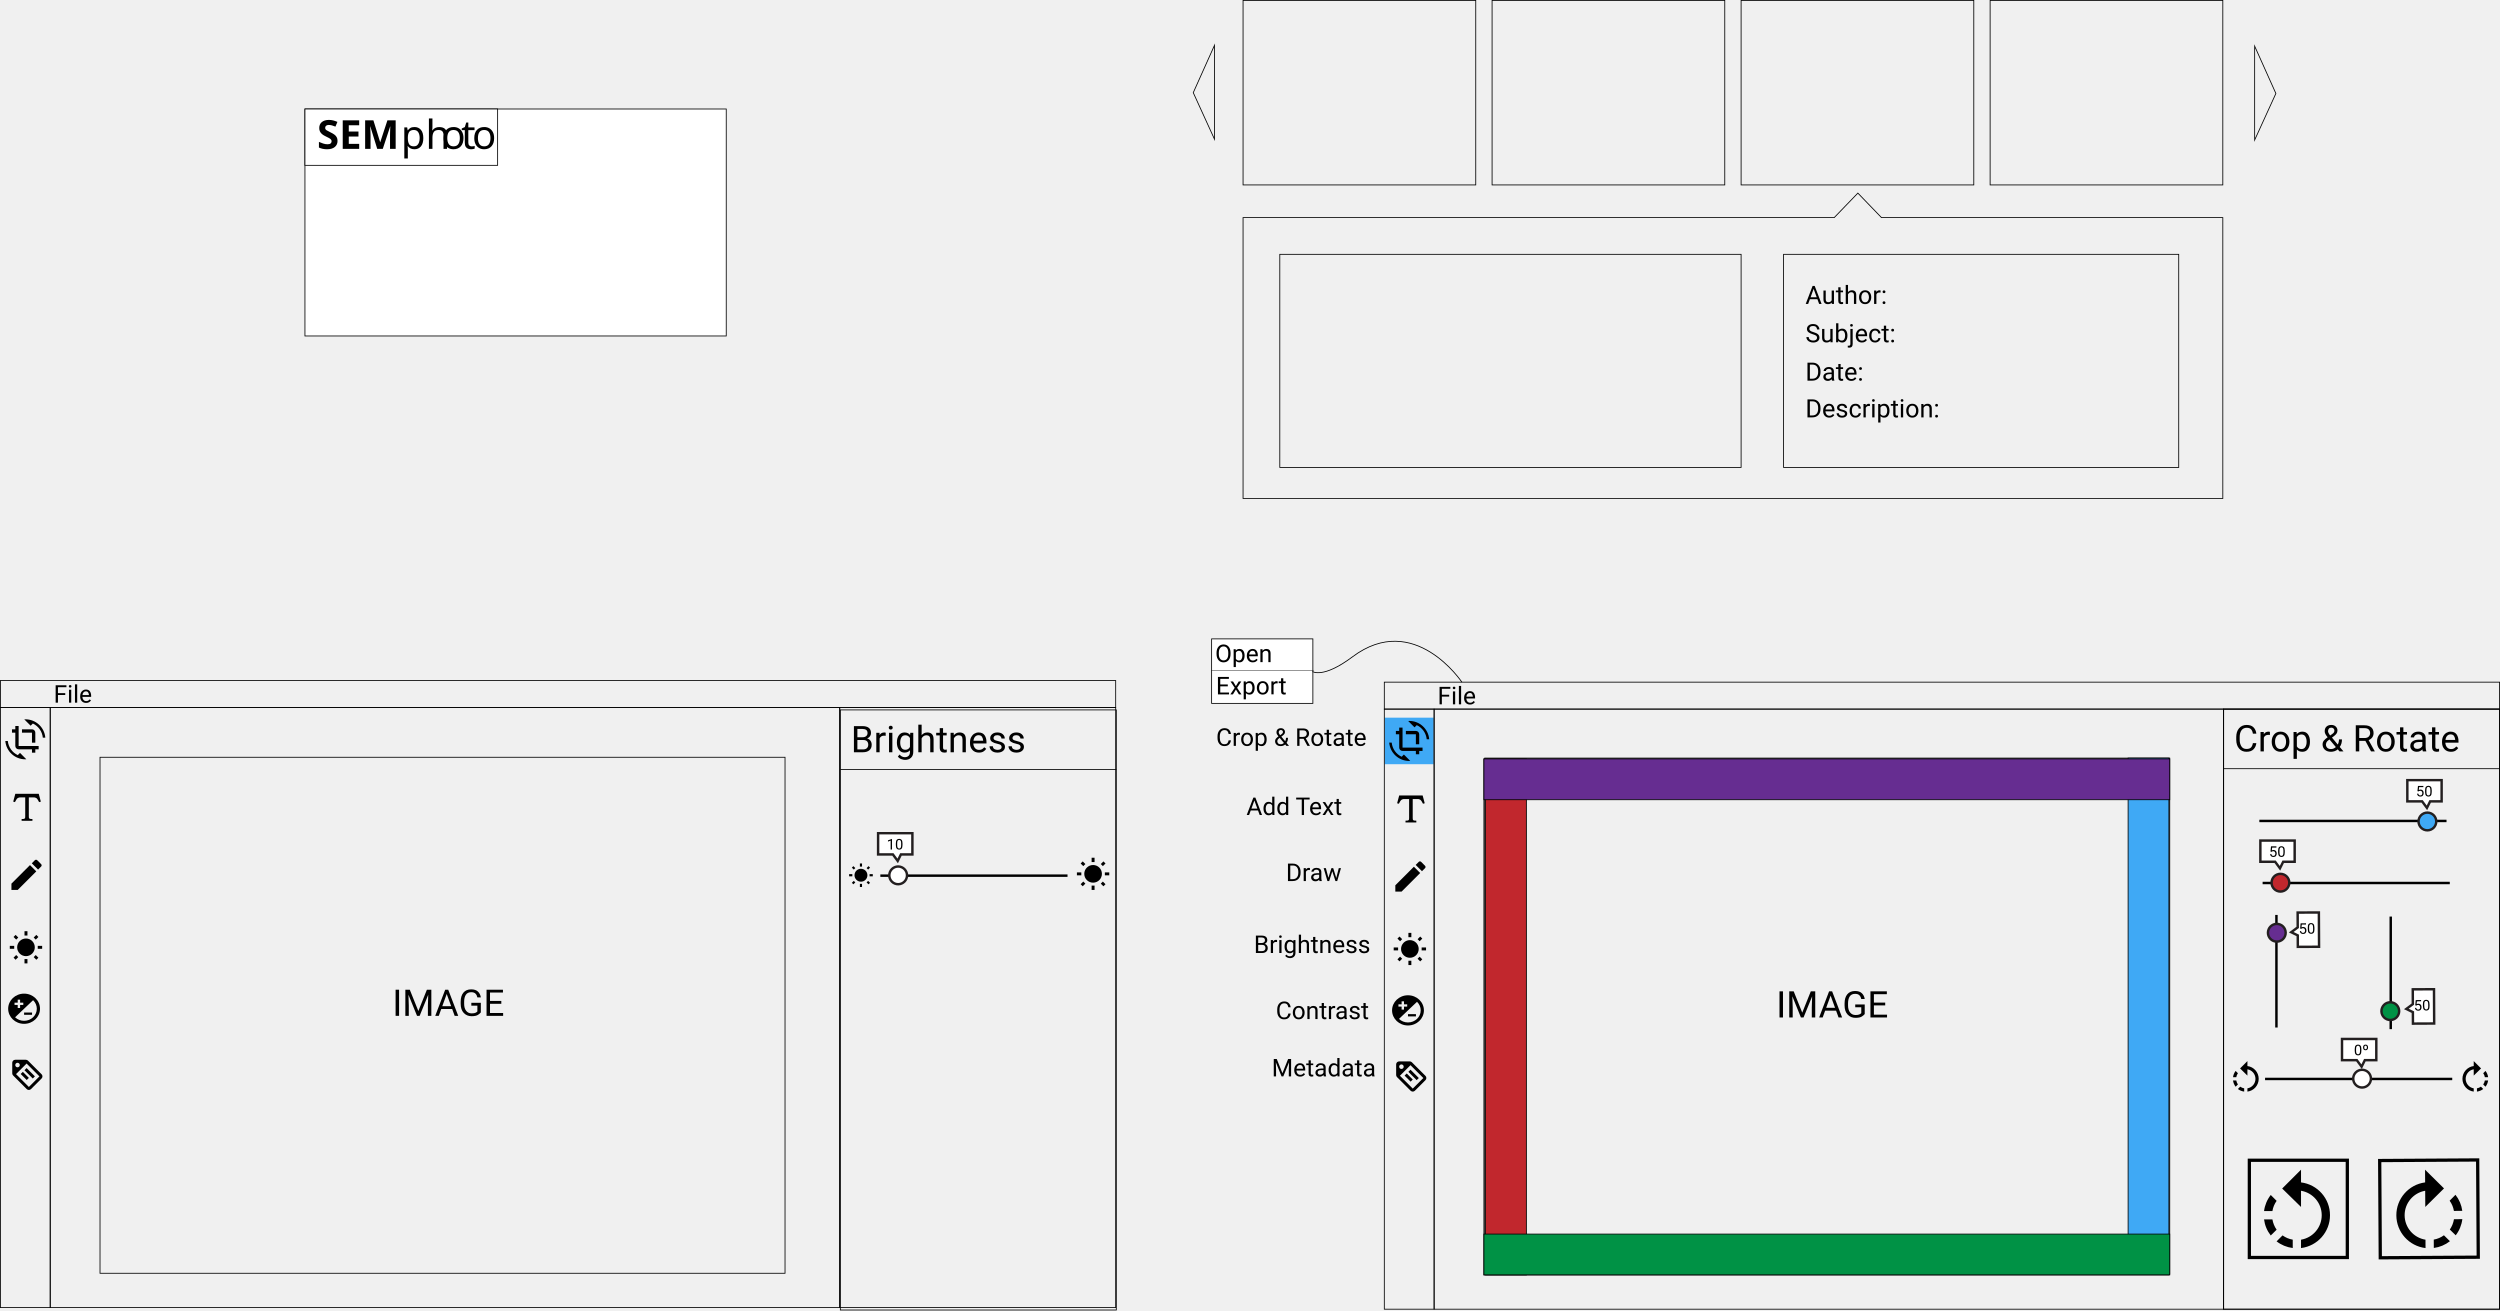
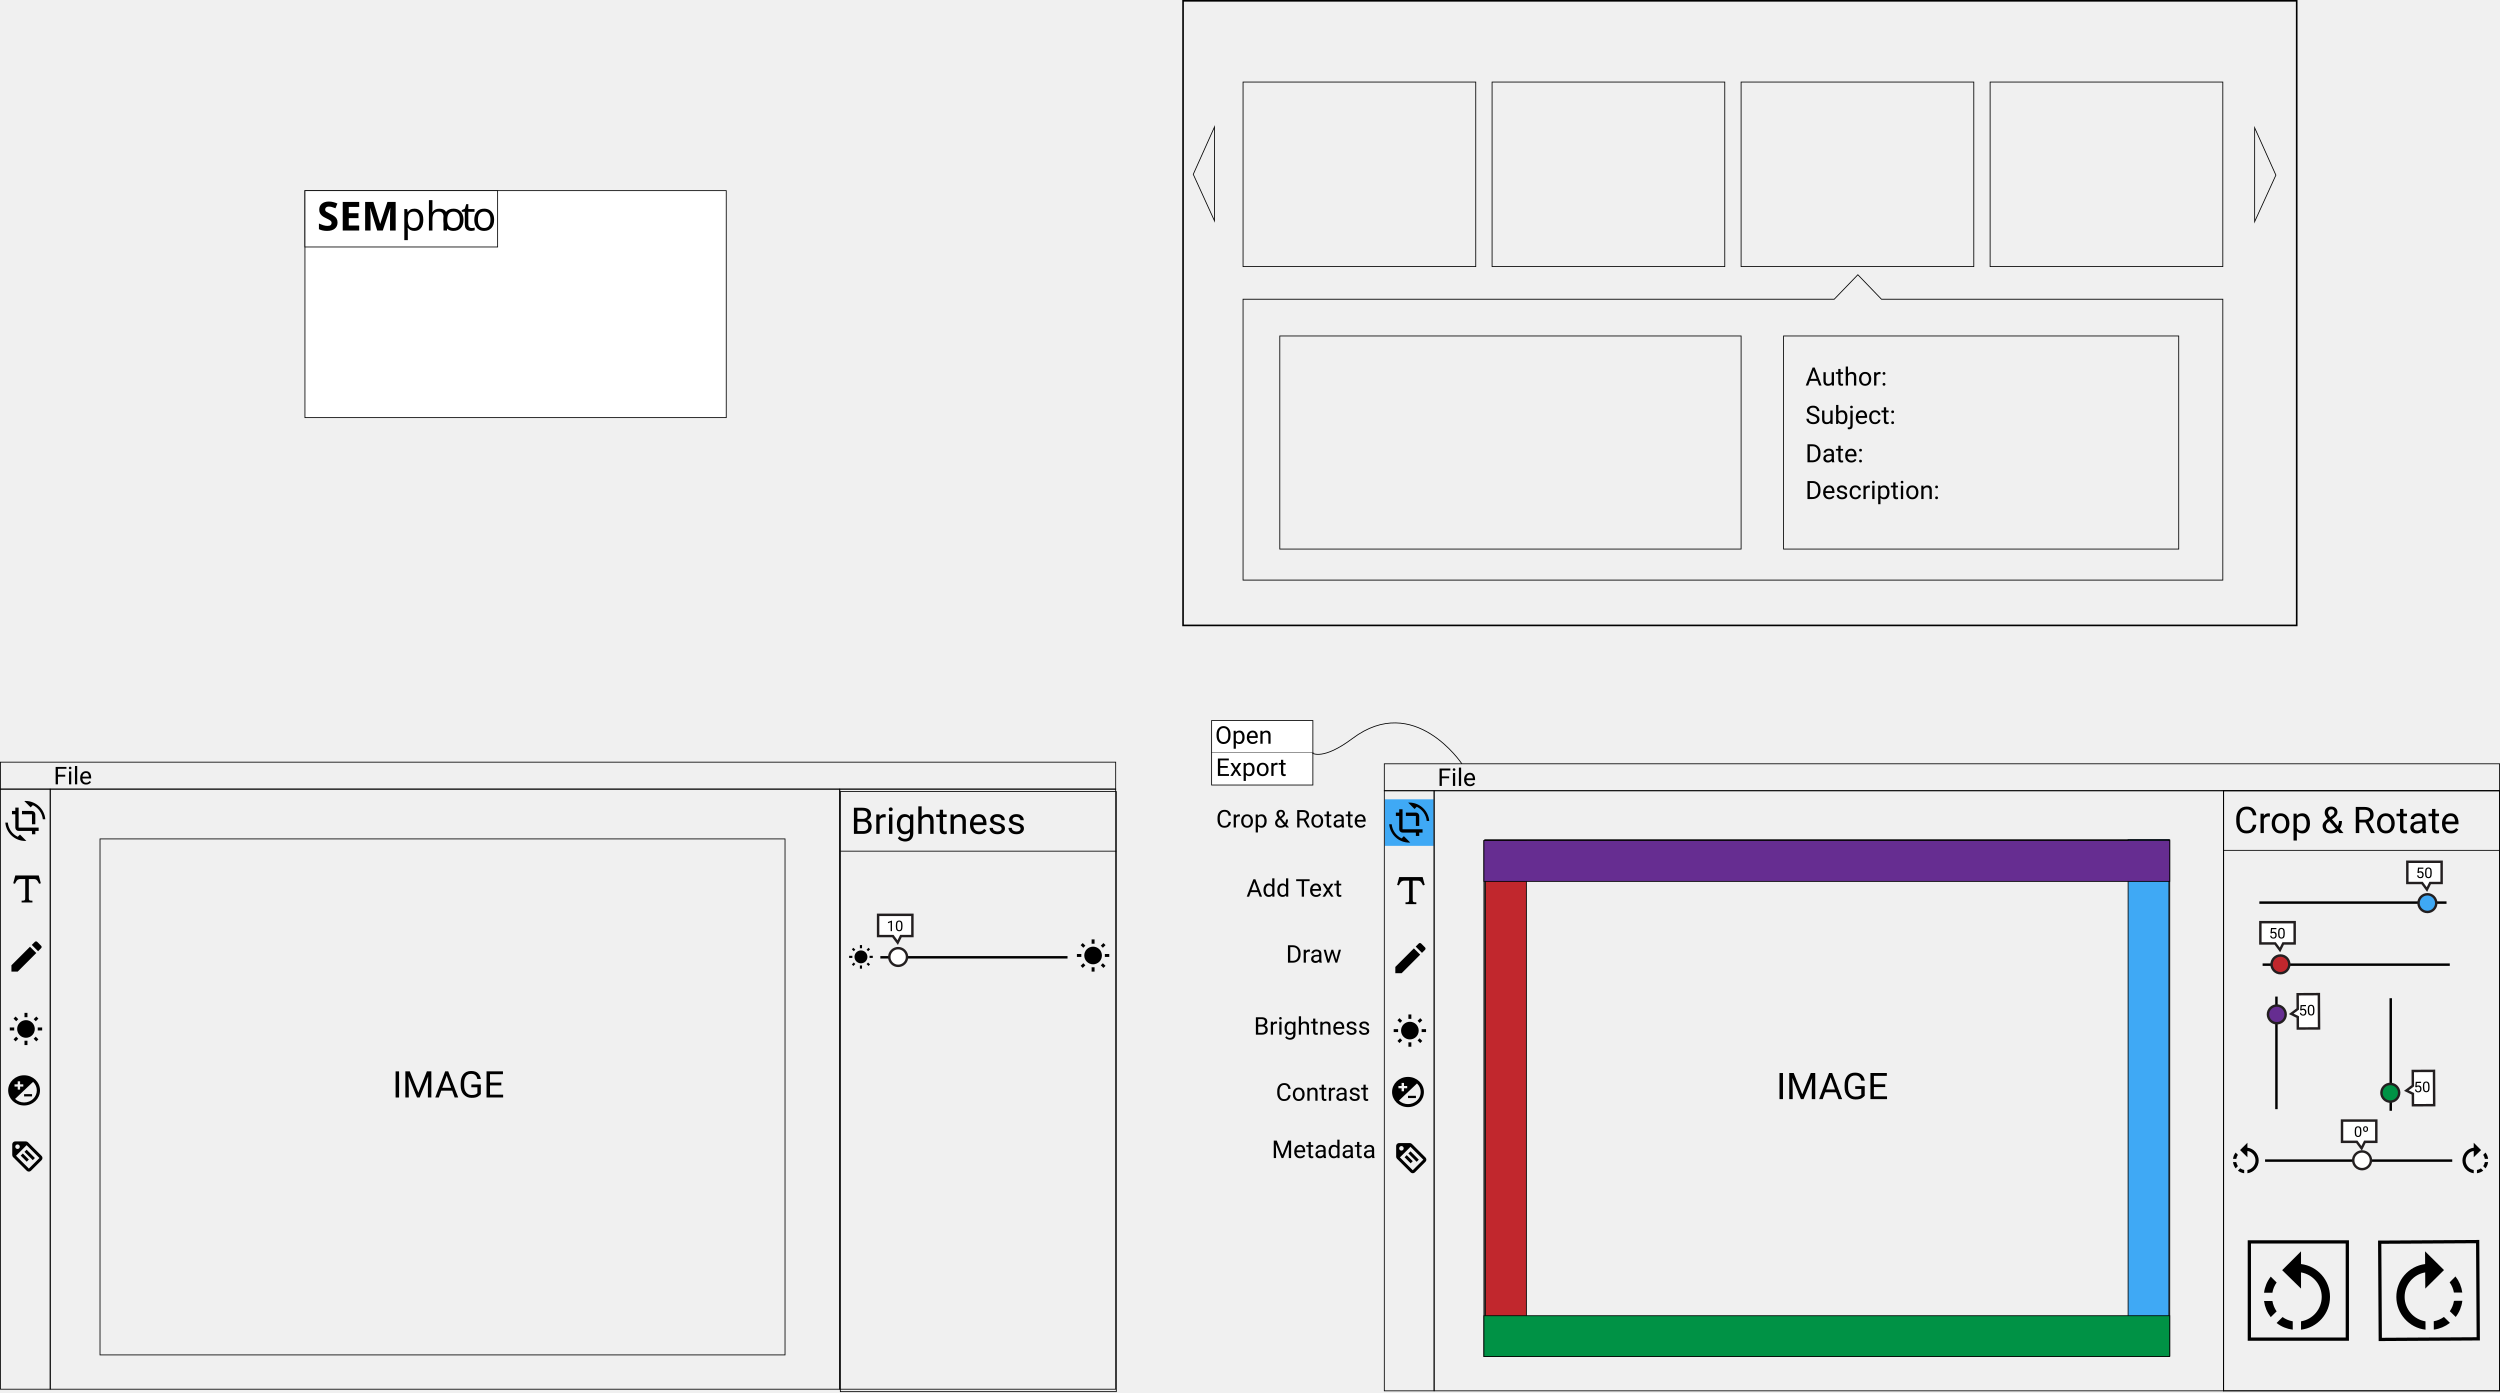
- <svg xmlns="http://www.w3.org/2000/svg" id="Layer_1" data-name="Layer 1" viewBox="0 0 3062 1605">
+ <svg xmlns="http://www.w3.org/2000/svg" id="Layer_1" data-name="Layer 1" viewBox="0 0 3062 1705">
  <defs>
    <style>.cls-1,.cls-19,.cls-27{fill:#3fa9f5;}.cls-2,.cls-20,.cls-31{fill:#fff;}.cls-3{font-size:49px;}.cls-11,.cls-3{font-family:JosefinSans-Bold, Josefin Sans;}.cls-11,.cls-4{font-weight:700;}.cls-5,.cls-6,.cls-7{font-family:JosefinSans, Josefin Sans;}.cls-6{letter-spacing:-0.006em;}.cls-7{letter-spacing:-0.012em;}.cls-13,.cls-18,.cls-23,.cls-24,.cls-32,.cls-8{fill:none;}.cls-18,.cls-23,.cls-24,.cls-27,.cls-28,.cls-29,.cls-30,.cls-31,.cls-32,.cls-8{stroke:#000;}.cls-18,.cls-19,.cls-20,.cls-22,.cls-23,.cls-24,.cls-25,.cls-26,.cls-27,.cls-28,.cls-29,.cls-30,.cls-31,.cls-32,.cls-8{stroke-miterlimit:10;}.cls-9{font-size:31px;}.cls-12,.cls-14,.cls-16,.cls-21,.cls-9{font-family:Roboto-Regular, Roboto;}.cls-10{letter-spacing:-0.005em;}.cls-11{font-size:12px;}.cls-12{font-size:29.974px;}.cls-14{font-size:45px;}.cls-15{letter-spacing:0.009em;}.cls-16{font-size:30px;}.cls-17{letter-spacing:-0.01em;}.cls-18,.cls-19,.cls-20,.cls-22,.cls-24,.cls-25,.cls-26{stroke-width:3px;}.cls-19,.cls-20,.cls-22,.cls-25,.cls-26{stroke:#231f20;stroke-linecap:round;}.cls-21{font-size:18.086px;}.cls-22,.cls-28{fill:#c1272d;}.cls-23{stroke-width:4px;}.cls-24{stroke-dasharray:2;}.cls-25,.cls-30{fill:#662d91;}.cls-26,.cls-29{fill:#009245;}.cls-32{stroke-width:0.5px;}.cls-33{letter-spacing:0.024em;}.cls-34{letter-spacing:-0.01em;}.cls-35{letter-spacing:-0.02em;}.cls-36{letter-spacing:-0.048em;}</style>
  </defs>
-   <rect class="cls-1" x="1696" y="879" width="60" height="57" />
-   <rect class="cls-2" x="373.5" y="133.5" width="516" height="278" />
-   <path d="M897,234V511H382V234H897m1-1H381V512H898V233Z" transform="translate(-8 -100)" />
-   <rect class="cls-2" x="373.5" y="133.5" width="236" height="69" />
-   <path d="M617,234v68H382V234H617m1-1H381v70H618V233Z" transform="translate(-8 -100)" />
-   <text class="cls-3" transform="translate(388.376 182.333)">
+   <rect class="cls-1" x="1696" y="979" width="60" height="57" />
+   <rect class="cls-2" x="373.5" y="233.5" width="516" height="278" />
+   <path d="M897,234V511H382V234H897m1-1H381V512H898V233Z" transform="translate(-8)" />
+   <rect class="cls-2" x="373.5" y="233.5" width="236" height="69" />
+   <path d="M617,234v68H382V234H617m1-1H381v70H618V233Z" transform="translate(-8)" />
+   <text class="cls-3" transform="translate(388.376 282.333)">
    <tspan class="cls-4">SEM</tspan>
    <tspan class="cls-5" x="102.654" y="0">ph</tspan>
    <tspan class="cls-6" x="152.291" y="0">o</tspan>
    <tspan class="cls-7" x="176.398" y="0">t</tspan>
    <tspan class="cls-5" x="189.824" y="0">o</tspan>
  </text>
-   <rect class="cls-8" x="0.5" y="833.5" width="1366" height="33" />
-   <rect class="cls-8" x="0.5" y="866.5" width="61" height="735" />
-   <rect class="cls-8" x="61.5" y="866.5" width="967" height="735" />
-   <rect class="cls-8" x="1028.5" y="866.5" width="338" height="735" />
-   <rect class="cls-8" x="122.5" y="927.5" width="839" height="632" />
-   <rect class="cls-8" x="1522.5" y="0.5" width="285" height="226" />
-   <rect class="cls-8" x="1827.5" y="0.5" width="285" height="226" />
-   <rect class="cls-8" x="2132.5" y="0.5" width="285" height="226" />
-   <rect class="cls-8" x="2437.5" y="0.5" width="285" height="226" />
-   <polygon class="cls-8" points="1487.5 55.5 1461.5 113.5 1487.5 170.5 1487.5 55.5" />
-   <polygon class="cls-8" points="2761.5 56.5 2787.5 114.5 2761.5 171.5 2761.5 56.5" />
-   <polygon class="cls-8" points="2722.5 610.5 2122.5 610.5 1522.5 610.5 1522.5 438.5 1522.5 266.5 2122.5 266.5 2246.552 266.5 2275.5 236.5 2304.421 266.5 2722.5 266.5 2722.5 438.5 2722.5 610.5" />
-   <rect class="cls-8" x="1567.5" y="311.5" width="565" height="261" />
-   <rect class="cls-8" x="2184.5" y="311.5" width="484" height="261" />
-   <text class="cls-9" transform="translate(2211.229 372.218)">
+   <rect class="cls-8" x="0.5" y="933.5" width="1366" height="33" />
+   <rect class="cls-8" x="0.5" y="966.5" width="61" height="735" />
+   <rect class="cls-8" x="61.5" y="966.5" width="967" height="735" />
+   <rect class="cls-8" x="1028.5" y="966.5" width="338" height="735" />
+   <rect class="cls-8" x="122.5" y="1027.5" width="839" height="632" />
+   <rect class="cls-8" x="1522.5" y="100.5" width="285" height="226" />
+   <rect class="cls-8" x="1827.5" y="100.5" width="285" height="226" />
+   <rect class="cls-8" x="2132.5" y="100.5" width="285" height="226" />
+   <rect class="cls-8" x="2437.5" y="100.5" width="285" height="226" />
+   <polygon class="cls-8" points="1487.5 155.5 1461.5 213.5 1487.5 270.5 1487.5 155.5" />
+   <polygon class="cls-8" points="2761.5 156.5 2787.5 214.5 2761.5 271.5 2761.5 156.5" />
+   <polygon class="cls-8" points="2722.5 710.5 2122.5 710.5 1522.5 710.5 1522.5 538.5 1522.5 366.5 2122.5 366.5 2246.552 366.5 2275.5 336.5 2304.421 366.5 2722.5 366.5 2722.5 538.5 2722.5 710.5" />
+   <rect class="cls-8" x="1567.5" y="411.5" width="565" height="261" />
+   <rect class="cls-8" x="2184.5" y="411.5" width="484" height="261" />
+   <text class="cls-9" transform="translate(2211.229 472.218)">
    <tspan class="cls-10">A</tspan>
    <tspan x="20.056" y="0">uthor:</tspan>
    <tspan class="cls-11" x="100.023" y="0"> </tspan>
  </text>
-   <text class="cls-9" transform="translate(2211.229 419.218)">Subject:<tspan class="cls-11" x="110.559" y="0"> </tspan>
+   <text class="cls-9" transform="translate(2211.229 519.218)">Subject:<tspan class="cls-11" x="110.559" y="0"> </tspan>
  </text>
-   <text class="cls-9" transform="translate(2211.229 466.218)">Date:<tspan class="cls-11" x="71.249" y="0"> </tspan>
+   <text class="cls-9" transform="translate(2211.229 566.218)">Date:<tspan class="cls-11" x="71.249" y="0"> </tspan>
  </text>
-   <text class="cls-9" transform="translate(2211.229 511.218)">Description:</text>
-   <text class="cls-12" transform="translate(65.691 860.642)">File</text>
-   <path class="cls-13" d="M221,1352h24v24H221Zm0,0h24v24H221Z" transform="translate(-8 -100)" />
-   <path d="M29.751,1024.875a21.5,21.5,0,0,1-12.189-17.334H14.5A24.488,24.488,0,0,0,38.9,1030c.47,0,.9-.041,1.347-.061l-7.779-7.8ZM39.1,981c-.47,0-.9.041-1.347.082l7.779,7.779,2.715-2.715a21.44,21.44,0,0,1,12.189,17.313H63.5A24.488,24.488,0,0,0,39.1,981Zm8.065,28.583H51.25v-12.25a4.082,4.082,0,0,0-4.083-4.083H34.917v4.083h12.25Zm-16.333,4.083v-24.5H26.75v4.083H22.667v4.083H26.75v16.333a4.082,4.082,0,0,0,4.083,4.083H47.167v4.083H51.25v-4.083h4.083v-4.083Z" transform="translate(-8 -100)" />
-   <path d="M22,1182.293V1190h7.707l22.731-22.731-7.707-7.707Zm36.4-20.984a2.047,2.047,0,0,0,0-2.9L53.59,1153.6a2.047,2.047,0,0,0-2.9,0l-3.761,3.761,7.707,7.707Z" transform="translate(-8 -100)" />
-   <path class="cls-13" d="M221,1352h24v24H221Z" transform="translate(-8 -100)" />
-   <path d="M30.376,1248.278l-3.242-3.224-2.54,2.54,3.224,3.224Zm-4.972,10.2H20v3.6h5.4Zm16.212-17.924h-3.6v5.314h3.6Zm13.42,7.043-2.54-2.54-3.224,3.224,2.54,2.54Zm-5.782,24.679,3.224,3.242,2.54-2.54-3.242-3.224Zm4.972-13.8v3.6h5.4v-3.6Zm-14.411-9.007a10.808,10.808,0,1,0,10.808,10.808A10.817,10.817,0,0,0,39.815,1249.467ZM38.014,1280h3.6v-5.314h-3.6Zm-13.42-7.043,2.54,2.54,3.224-3.242-2.54-2.54Z" transform="translate(-8 -100)" />
-   <path d="M37.5,1350.3a16.065,16.065,0,0,1-11.037-4.329l22.074-20.942A14.454,14.454,0,0,1,53.1,1335.5c0,8.174-6.984,14.8-15.6,14.8m-11.7-22.2h3.9v-3.7h2.925v3.7h3.9v2.775h-3.9v3.7H29.7v-3.7H25.8M37.5,1317c-10.77,0-19.5,8.283-19.5,18.5s8.73,18.5,19.5,18.5,19.5-8.283,19.5-18.5S48.27,1317,37.5,1317m0,25.9h9.75v-2.775H37.5Z" transform="translate(-8 -100)" />
-   <path d="M29.475,1407.25a2.775,2.775,0,1,0-2.775-2.775,2.775,2.775,0,0,0,2.775,2.775m29.433,8.473A3.7,3.7,0,0,1,60,1418.35a3.617,3.617,0,0,1-1.092,2.609l-12.95,12.95A3.693,3.693,0,0,1,43.35,1435a3.77,3.77,0,0,1-2.627-1.091l-16.632-16.65A3.617,3.617,0,0,1,23,1414.65V1401.7a3.687,3.687,0,0,1,3.7-3.7H39.65a3.677,3.677,0,0,1,2.608,1.073l16.65,16.65M43.35,1431.3l12.95-12.95-15.725-15.725-12.95,12.95L43.35,1431.3m-5.383-20.516,2.608-2.609L50.75,1418.35l-2.608,2.609-10.175-10.175m-4.625,4.625,2.608-2.609,7.4,7.4-2.608,2.609Z" transform="translate(-8 -100)" />
-   <path d="M55.44,1072.246l2.56,9.6-2.118.574c-.993-1.92-2.008-3.84-3.178-4.811a5.709,5.709,0,0,0-3.884-.949H43.3v23.17c0,1.1,0,2.207.728,2.758.75.552,2.207.552,3.685.552v2.207H34.477v-2.207c1.478,0,2.935,0,3.685-.552.728-.552.728-1.655.728-2.758v-23.17H33.373a5.709,5.709,0,0,0-3.884.949c-1.17.971-2.185,2.891-3.178,4.811l-2.118-.574,2.56-9.6Z" transform="translate(-8 -100)" />
-   <text class="cls-14" transform="translate(480.517 1244.205)">I<tspan class="cls-15" x="12.239" y="0">M</tspan>
+   <text class="cls-9" transform="translate(2211.229 611.218)">Description:</text>
+   <text class="cls-12" transform="translate(65.691 960.642)">File</text>
+   <path class="cls-13" d="M221,1352h24v24H221Zm0,0h24v24H221Z" transform="translate(-8)" />
+   <path d="M29.751,1024.875a21.5,21.5,0,0,1-12.189-17.334H14.5A24.488,24.488,0,0,0,38.9,1030c.47,0,.9-.041,1.347-.061l-7.779-7.8ZM39.1,981c-.47,0-.9.041-1.347.082l7.779,7.779,2.715-2.715a21.44,21.44,0,0,1,12.189,17.313H63.5A24.488,24.488,0,0,0,39.1,981Zm8.065,28.583H51.25v-12.25a4.082,4.082,0,0,0-4.083-4.083H34.917v4.083h12.25Zm-16.333,4.083v-24.5H26.75v4.083H22.667v4.083H26.75v16.333a4.082,4.082,0,0,0,4.083,4.083H47.167v4.083H51.25v-4.083h4.083v-4.083Z" transform="translate(-8)" />
+   <path d="M22,1182.293V1190h7.707l22.731-22.731-7.707-7.707Zm36.4-20.984a2.047,2.047,0,0,0,0-2.9L53.59,1153.6a2.047,2.047,0,0,0-2.9,0l-3.761,3.761,7.707,7.707Z" transform="translate(-8)" />
+   <path class="cls-13" d="M221,1352h24v24H221Z" transform="translate(-8)" />
+   <path d="M30.376,1248.278l-3.242-3.224-2.54,2.54,3.224,3.224Zm-4.972,10.2H20v3.6h5.4Zm16.212-17.924h-3.6v5.314h3.6Zm13.42,7.043-2.54-2.54-3.224,3.224,2.54,2.54Zm-5.782,24.679,3.224,3.242,2.54-2.54-3.242-3.224Zm4.972-13.8v3.6h5.4v-3.6Zm-14.411-9.007a10.808,10.808,0,1,0,10.808,10.808A10.817,10.817,0,0,0,39.815,1249.467ZM38.014,1280h3.6v-5.314h-3.6Zm-13.42-7.043,2.54,2.54,3.224-3.242-2.54-2.54Z" transform="translate(-8)" />
+   <path d="M37.5,1350.3a16.065,16.065,0,0,1-11.037-4.329l22.074-20.942A14.454,14.454,0,0,1,53.1,1335.5c0,8.174-6.984,14.8-15.6,14.8m-11.7-22.2h3.9v-3.7h2.925v3.7h3.9v2.775h-3.9v3.7H29.7v-3.7H25.8M37.5,1317c-10.77,0-19.5,8.283-19.5,18.5s8.73,18.5,19.5,18.5,19.5-8.283,19.5-18.5S48.27,1317,37.5,1317m0,25.9h9.75v-2.775H37.5Z" transform="translate(-8)" />
+   <path d="M29.475,1407.25a2.775,2.775,0,1,0-2.775-2.775,2.775,2.775,0,0,0,2.775,2.775m29.433,8.473A3.7,3.7,0,0,1,60,1418.35a3.617,3.617,0,0,1-1.092,2.609l-12.95,12.95A3.693,3.693,0,0,1,43.35,1435a3.77,3.77,0,0,1-2.627-1.091l-16.632-16.65A3.617,3.617,0,0,1,23,1414.65V1401.7a3.687,3.687,0,0,1,3.7-3.7H39.65a3.677,3.677,0,0,1,2.608,1.073l16.65,16.65M43.35,1431.3l12.95-12.95-15.725-15.725-12.95,12.95L43.35,1431.3m-5.383-20.516,2.608-2.609L50.75,1418.35l-2.608,2.609-10.175-10.175m-4.625,4.625,2.608-2.609,7.4,7.4-2.608,2.609Z" transform="translate(-8)" />
+   <path d="M55.44,1072.246l2.56,9.6-2.118.574c-.993-1.92-2.008-3.84-3.178-4.811a5.709,5.709,0,0,0-3.884-.949H43.3v23.17c0,1.1,0,2.207.728,2.758.75.552,2.207.552,3.685.552v2.207H34.477v-2.207c1.478,0,2.935,0,3.685-.552.728-.552.728-1.655.728-2.758v-23.17H33.373a5.709,5.709,0,0,0-3.884.949c-1.17.971-2.185,2.891-3.178,4.811l-2.118-.574,2.56-9.6Z" transform="translate(-8)" />
+   <text class="cls-14" transform="translate(480.517 1344.205)">I<tspan class="cls-15" x="12.239" y="0">M</tspan>
    <tspan class="cls-10" x="51.921" y="0">A</tspan>
    <tspan x="81.035" y="0">GE</tspan>
  </text>
-   <rect class="cls-8" x="1695.5" y="835.5" width="1366" height="33" />
-   <rect class="cls-8" x="1695.5" y="868.5" width="61" height="735" />
-   <rect class="cls-8" x="1756.5" y="868.5" width="967" height="735" />
-   <rect class="cls-8" x="2723.5" y="868.5" width="338" height="735" />
-   <rect class="cls-8" x="1817.5" y="929.5" width="839" height="632" />
-   <text class="cls-16" transform="translate(1760.691 862.642)">File</text>
-   <path class="cls-13" d="M1916,1354h24v24h-24Zm0,0h24v24h-24Z" transform="translate(-8 -100)" />
-   <path d="M1724.751,1026.875a21.5,21.5,0,0,1-12.189-17.334H1709.5A24.488,24.488,0,0,0,1733.9,1032c.47,0,.9-.041,1.348-.061l-7.779-7.8ZM1734.1,983c-.47,0-.9.041-1.348.082l7.779,7.779,2.715-2.715a21.44,21.44,0,0,1,12.189,17.313h3.063A24.488,24.488,0,0,0,1734.1,983Zm8.065,28.583h4.083v-12.25a4.082,4.082,0,0,0-4.083-4.083h-12.25v4.083h12.25Zm-16.333,4.083v-24.5h-4.083v4.083h-4.083v4.083h4.083v16.333a4.082,4.082,0,0,0,4.083,4.083h16.333v4.083h4.083v-4.083h4.083v-4.083Z" transform="translate(-8 -100)" />
-   <path d="M1717,1184.293V1192h7.707l22.731-22.731-7.707-7.707Zm36.4-20.984a2.047,2.047,0,0,0,0-2.9l-4.809-4.809a2.047,2.047,0,0,0-2.9,0l-3.761,3.761,7.707,7.707Z" transform="translate(-8 -100)" />
-   <path class="cls-13" d="M1916,1354h24v24h-24Z" transform="translate(-8 -100)" />
-   <path d="M1725.376,1250.278l-3.242-3.224-2.54,2.54,3.224,3.224Zm-4.972,10.2H1715v3.6h5.4Zm16.212-17.924h-3.6v5.314h3.6Zm13.42,7.043-2.54-2.54-3.224,3.224,2.54,2.54Zm-5.782,24.679,3.224,3.242,2.54-2.54-3.242-3.224Zm4.972-13.8v3.6h5.4v-3.6Zm-14.411-9.007a10.808,10.808,0,1,0,10.808,10.808A10.817,10.817,0,0,0,1734.815,1251.467Zm-1.8,30.533h3.6v-5.314h-3.6Zm-13.42-7.043,2.54,2.54,3.224-3.242-2.54-2.54Z" transform="translate(-8 -100)" />
-   <path d="M1732.5,1352.3a16.065,16.065,0,0,1-11.037-4.329l22.074-20.942a14.454,14.454,0,0,1,4.563,10.471c0,8.174-6.984,14.8-15.6,14.8m-11.7-22.2h3.9v-3.7h2.925v3.7h3.9v2.775h-3.9v3.7H1724.7v-3.7h-3.9M1732.5,1319c-10.77,0-19.5,8.283-19.5,18.5s8.73,18.5,19.5,18.5,19.5-8.283,19.5-18.5-8.73-18.5-19.5-18.5m0,25.9h9.75v-2.775h-9.75Z" transform="translate(-8 -100)" />
-   <path d="M1724.475,1409.25a2.775,2.775,0,1,0-2.775-2.775,2.775,2.775,0,0,0,2.775,2.775m29.434,8.473a3.7,3.7,0,0,1,1.091,2.627,3.617,3.617,0,0,1-1.091,2.609l-12.95,12.95a3.693,3.693,0,0,1-2.609,1.091,3.77,3.77,0,0,1-2.627-1.091l-16.631-16.65a3.617,3.617,0,0,1-1.091-2.608V1403.7a3.687,3.687,0,0,1,3.7-3.7h12.95a3.677,3.677,0,0,1,2.608,1.073l16.65,16.65M1738.35,1433.3l12.95-12.95-15.725-15.725-12.95,12.95,15.725,15.725m-5.383-20.516,2.609-2.609,10.175,10.175-2.609,2.609-10.175-10.175m-4.625,4.625,2.609-2.609,7.4,7.4-2.608,2.609Z" transform="translate(-8 -100)" />
-   <path d="M1750.44,1074.246l2.56,9.6-2.118.574c-.993-1.92-2.008-3.84-3.178-4.811a5.709,5.709,0,0,0-3.884-.949H1738.3v23.17c0,1.1,0,2.207.728,2.758.75.552,2.207.552,3.685.552v2.207h-13.24v-2.207c1.478,0,2.935,0,3.685-.552.728-.552.728-1.655.728-2.758v-23.17h-5.517a5.709,5.709,0,0,0-3.884.949c-1.17.971-2.185,2.891-3.178,4.811l-2.118-.574,2.56-9.6Z" transform="translate(-8 -100)" />
-   <text class="cls-14" transform="translate(2175.517 1246.205)">I<tspan class="cls-15" x="12.239" y="0">M</tspan>
+   <rect class="cls-8" x="1695.5" y="935.5" width="1366" height="33" />
+   <rect class="cls-8" x="1695.5" y="968.5" width="61" height="735" />
+   <rect class="cls-8" x="1756.5" y="968.5" width="967" height="735" />
+   <rect class="cls-8" x="2723.5" y="968.5" width="338" height="735" />
+   <rect class="cls-8" x="1817.5" y="1029.5" width="839" height="632" />
+   <text class="cls-16" transform="translate(1760.691 962.642)">File</text>
+   <path class="cls-13" d="M1916,1354h24v24h-24Zm0,0h24v24h-24Z" transform="translate(-8)" />
+   <path d="M1724.751,1026.875a21.5,21.5,0,0,1-12.189-17.334H1709.5A24.488,24.488,0,0,0,1733.9,1032c.47,0,.9-.041,1.348-.061l-7.779-7.8ZM1734.1,983c-.47,0-.9.041-1.348.082l7.779,7.779,2.715-2.715a21.44,21.44,0,0,1,12.189,17.313h3.063A24.488,24.488,0,0,0,1734.1,983Zm8.065,28.583h4.083v-12.25a4.082,4.082,0,0,0-4.083-4.083h-12.25v4.083h12.25Zm-16.333,4.083v-24.5h-4.083v4.083h-4.083v4.083h4.083v16.333a4.082,4.082,0,0,0,4.083,4.083h16.333v4.083h4.083v-4.083h4.083v-4.083Z" transform="translate(-8)" />
+   <path d="M1717,1184.293V1192h7.707l22.731-22.731-7.707-7.707Zm36.4-20.984a2.047,2.047,0,0,0,0-2.9l-4.809-4.809a2.047,2.047,0,0,0-2.9,0l-3.761,3.761,7.707,7.707Z" transform="translate(-8)" />
+   <path class="cls-13" d="M1916,1354h24v24h-24Z" transform="translate(-8)" />
+   <path d="M1725.376,1250.278l-3.242-3.224-2.54,2.54,3.224,3.224Zm-4.972,10.2H1715v3.6h5.4Zm16.212-17.924h-3.6v5.314h3.6Zm13.42,7.043-2.54-2.54-3.224,3.224,2.54,2.54Zm-5.782,24.679,3.224,3.242,2.54-2.54-3.242-3.224Zm4.972-13.8v3.6h5.4v-3.6Zm-14.411-9.007a10.808,10.808,0,1,0,10.808,10.808A10.817,10.817,0,0,0,1734.815,1251.467Zm-1.8,30.533h3.6v-5.314h-3.6Zm-13.42-7.043,2.54,2.54,3.224-3.242-2.54-2.54Z" transform="translate(-8)" />
+   <path d="M1732.5,1352.3a16.065,16.065,0,0,1-11.037-4.329l22.074-20.942a14.454,14.454,0,0,1,4.563,10.471c0,8.174-6.984,14.8-15.6,14.8m-11.7-22.2h3.9v-3.7h2.925v3.7h3.9v2.775h-3.9v3.7H1724.7v-3.7h-3.9M1732.5,1319c-10.77,0-19.5,8.283-19.5,18.5s8.73,18.5,19.5,18.5,19.5-8.283,19.5-18.5-8.73-18.5-19.5-18.5m0,25.9h9.75v-2.775h-9.75Z" transform="translate(-8)" />
+   <path d="M1724.475,1409.25a2.775,2.775,0,1,0-2.775-2.775,2.775,2.775,0,0,0,2.775,2.775m29.434,8.473a3.7,3.7,0,0,1,1.091,2.627,3.617,3.617,0,0,1-1.091,2.609l-12.95,12.95a3.693,3.693,0,0,1-2.609,1.091,3.77,3.77,0,0,1-2.627-1.091l-16.631-16.65a3.617,3.617,0,0,1-1.091-2.608V1403.7a3.687,3.687,0,0,1,3.7-3.7h12.95a3.677,3.677,0,0,1,2.608,1.073l16.65,16.65M1738.35,1433.3l12.95-12.95-15.725-15.725-12.95,12.95,15.725,15.725m-5.383-20.516,2.609-2.609,10.175,10.175-2.609,2.609-10.175-10.175m-4.625,4.625,2.609-2.609,7.4,7.4-2.608,2.609Z" transform="translate(-8)" />
+   <path d="M1750.44,1074.246l2.56,9.6-2.118.574c-.993-1.92-2.008-3.84-3.178-4.811a5.709,5.709,0,0,0-3.884-.949H1738.3v23.17c0,1.1,0,2.207.728,2.758.75.552,2.207.552,3.685.552v2.207h-13.24v-2.207c1.478,0,2.935,0,3.685-.552.728-.552.728-1.655.728-2.758v-23.17h-5.517a5.709,5.709,0,0,0-3.884.949c-1.17.971-2.185,2.891-3.178,4.811l-2.118-.574,2.56-9.6Z" transform="translate(-8)" />
+   <text class="cls-14" transform="translate(2175.517 1346.205)">I<tspan class="cls-15" x="12.239" y="0">M</tspan>
    <tspan class="cls-10" x="51.921" y="0">A</tspan>
    <tspan x="81.035" y="0">GE</tspan>
  </text>
-   <rect class="cls-8" x="2723.393" y="868.5" width="338" height="735" />
-   <line class="cls-8" x1="2723.393" y1="941.5" x2="3061.393" y2="941.5" />
-   <text class="cls-14" transform="translate(2736.307 920.343)">C<tspan class="cls-17" x="29.289" y="0">r</tspan>
+   <rect class="cls-8" x="2723.393" y="968.5" width="338" height="735" />
+   <line class="cls-8" x1="2723.393" y1="1041.5" x2="3061.393" y2="1041.5" />
+   <text class="cls-14" transform="translate(2736.307 1020.343)">C<tspan class="cls-17" x="29.289" y="0">r</tspan>
    <tspan x="44.077" y="0">op &amp; Rotate</tspan>
  </text>
-   <line class="cls-18" x1="2767.25" y1="1005.5" x2="2996.5" y2="1005.5" />
-   <circle class="cls-19" cx="2973.065" cy="1006.137" r="10.858" />
-   <polygon class="cls-20" points="2990.5 981.5 2990.5 955.5 2948.5 955.5 2948.5 981.5 2966.604 981.5 2972.5 989.5 2976.452 981.5 2990.5 981.5" />
-   <text class="cls-21" transform="translate(2959.064 975.473)">50</text>
-   <line class="cls-18" x1="2771.25" y1="1081.5" x2="3000.5" y2="1081.5" />
-   <circle class="cls-22" cx="2793.065" cy="1081.137" r="10.858" />
-   <polygon class="cls-20" points="2810.5 1055.5 2810.5 1029.5 2768.5 1029.5 2768.5 1055.5 2786.604 1055.5 2792.5 1063.5 2796.452 1055.5 2810.5 1055.5" />
-   <text class="cls-21" transform="translate(2779.064 1049.473)">50</text>
-   <line class="cls-18" x1="2774.25" y1="1321.5" x2="3003.5" y2="1321.5" />
-   <circle class="cls-20" cx="2893.065" cy="1321.137" r="10.858" />
-   <polygon class="cls-20" points="2910.5 1298.5 2910.5 1272.5 2868.5 1272.5 2868.5 1298.5 2886.604 1298.5 2892.5 1306.5 2896.452 1298.5 2910.5 1298.5" />
-   <text class="cls-21" transform="translate(2883.064 1292.473)">0º</text>
-   <path d="M2796.417,1606.161a30.852,30.852,0,0,1-5.173-12.678H2781a40.094,40.094,0,0,0,8.216,19.727l7.2-7.049m19.727,12.171a29.341,29.341,0,0,1-12.475-5.223l-7.3,7.3a40.185,40.185,0,0,0,19.778,8.165v-10.244m-24.9-34.992a29.444,29.444,0,0,1,5.173-12.526l-7.2-7.2A40.094,40.094,0,0,0,2781,1583.34m45.287-5.071V1558.44a30.391,30.391,0,0,1,0,59.943v10.244a40.529,40.529,0,0,0,0-80.431v-15.569l-23.074,23.074Z" transform="translate(-8 -100)" />
-   <path d="M3008.524,1605.979l7.244,7.005a40.094,40.094,0,0,0,8.1-19.777l-10.244.062a30.852,30.852,0,0,1-5.1,12.71m-19.653,12.291.062,10.244a40.185,40.185,0,0,0,19.728-8.285l-7.347-7.258a29.341,29.341,0,0,1-12.443,5.3m34.931-35.205a40.094,40.094,0,0,0-8.335-19.677l-7.157,7.245a29.444,29.444,0,0,1,5.249,12.494m-12.136-27.565-23.215-22.934.095,15.569a40.529,40.529,0,0,0,.49,80.43l-.062-10.244a30.391,30.391,0,0,1-.365-59.942l.121,19.828Z" transform="translate(-8 -100)" />
-   <rect class="cls-23" x="2755" y="1421.078" width="120" height="119.098" />
-   <rect class="cls-23" x="2923" y="1521.078" width="120" height="119.098" transform="translate(-17.568 -81.809) rotate(-0.349)" />
-   <path d="M2749,1428.254a12.011,12.011,0,0,1-2.014-4.936H2743a15.609,15.609,0,0,0,3.2,7.68l2.8-2.744m7.68,4.738a11.422,11.422,0,0,1-4.857-2.033l-2.843,2.843a15.644,15.644,0,0,0,7.7,3.179v-3.988m-9.694-13.622a11.462,11.462,0,0,1,2.014-4.876l-2.8-2.8a15.609,15.609,0,0,0-3.2,7.68m17.63-1.974v-7.719a11.831,11.831,0,0,1,0,23.336V1437a15.778,15.778,0,0,0,0-31.312v-6.061l-8.983,8.983Z" transform="translate(-8 -100)" />
-   <path d="M3049.448,1428.254l2.8,2.744a15.609,15.609,0,0,0,3.2-7.68h-3.988a12.011,12.011,0,0,1-2.014,4.936m-7.68,4.738v3.988a15.644,15.644,0,0,0,7.7-3.179l-2.843-2.843a11.422,11.422,0,0,1-4.857,2.033m13.682-13.622a15.609,15.609,0,0,0-3.2-7.68l-2.8,2.8a11.462,11.462,0,0,1,2.014,4.876m-4.659-10.76-8.983-8.983v6.061a15.778,15.778,0,0,0,0,31.312v-3.988a11.831,11.831,0,0,1,0-23.336v7.719Z" transform="translate(-8 -100)" />
-   <path class="cls-24" d="M3045,1249" transform="translate(-8 -100)" />
-   <rect class="cls-8" x="1029.25" y="869.5" width="338" height="735" />
-   <line class="cls-8" x1="1029.25" y1="942.5" x2="1367.25" y2="942.5" />
-   <text class="cls-14" transform="translate(1042.164 921.343)">Brightness</text>
-   <line class="cls-18" x1="1078.25" y1="1072.5" x2="1307.5" y2="1072.5" />
-   <circle class="cls-20" cx="1100.065" cy="1072.137" r="10.858" />
-   <polygon class="cls-20" points="1117.5 1046.5 1117.5 1020.5 1075.5 1020.5 1075.5 1046.5 1093.604 1046.5 1099.5 1054.5 1103.452 1046.5 1117.5 1046.5" />
-   <text class="cls-21" transform="translate(1086.064 1040.473)">10</text>
-   <path d="M1055.593,1163.205l-2.373-2.36-1.859,1.859,2.36,2.36Zm-3.638,7.461H1048v2.636h3.955Zm11.864-13.116h-2.636v3.889h2.636Zm9.82,5.154-1.859-1.859-2.36,2.36,1.859,1.859Zm-4.231,18.059,2.36,2.373,1.859-1.859-2.373-2.36Zm3.638-10.1v2.636H1077v-2.636Zm-10.545-6.591a7.909,7.909,0,1,0,7.909,7.909A7.915,7.915,0,0,0,1062.5,1164.075Zm-1.318,22.343h2.636v-3.889h-2.636Zm-9.82-5.154,1.859,1.859,2.36-2.373-1.859-1.859Z" transform="translate(-8 -100)" />
-   <path d="M1337.376,1158.278l-3.242-3.224-2.54,2.54,3.224,3.224Zm-4.972,10.2H1327v3.6h5.4Zm16.212-17.924h-3.6v5.314h3.6Zm13.42,7.043-2.54-2.54-3.224,3.224,2.54,2.54Zm-5.782,24.679,3.224,3.242,2.54-2.54-3.242-3.224Zm4.972-13.8v3.6h5.4v-3.6Zm-14.411-9.007a10.808,10.808,0,1,0,10.808,10.808A10.817,10.817,0,0,0,1346.815,1159.467Zm-1.8,30.533h3.6v-5.314h-3.6Zm-13.42-7.043,2.54,2.54,3.224-3.242-2.54-2.54Z" transform="translate(-8 -100)" />
-   <rect class="cls-8" x="1818.5" y="928.5" width="839" height="632" />
-   <line class="cls-18" x1="2788.174" y1="1120.604" x2="2788.174" y2="1258.5" />
-   <circle class="cls-25" cx="2796.647" cy="1242.417" r="10.858" transform="translate(-14.26 -85.811) rotate(-0.29)" />
-   <polygon class="cls-20" points="2814.373 1159.722 2840.372 1159.59 2840.159 1117.591 2814.16 1117.723 2814.252 1135.827 2806.282 1141.763 2814.301 1145.674 2814.373 1159.722" />
-   <text class="cls-21" transform="translate(2815.512 1143.842) rotate(-0.971)">50</text>
-   <line class="cls-18" x1="2928.174" y1="1122.604" x2="2928.174" y2="1260.5" />
-   <circle class="cls-26" cx="2935.647" cy="1338.417" r="10.858" transform="translate(-14.745 -85.105) rotate(-0.29)" />
-   <polygon class="cls-20" points="2955.373 1253.722 2981.372 1253.59 2981.159 1211.591 2955.16 1211.723 2955.252 1229.827 2947.282 1235.763 2955.301 1239.674 2955.373 1253.722" />
-   <text class="cls-21" transform="translate(2956.512 1237.842) rotate(-0.971)">50</text>
-   <rect class="cls-27" x="2606.5" y="928.5" width="50" height="632" />
-   <rect class="cls-28" x="1819.5" y="929.5" width="50" height="632" />
-   <rect class="cls-29" x="2220.5" y="1216.5" width="50" height="840" transform="translate(3874 -709) rotate(90)" />
-   <rect class="cls-30" x="1817.5" y="929.5" width="840" height="50" />
-   <rect class="cls-31" x="1484" y="782.5" width="124" height="79" />
-   <path class="cls-8" d="M1798.5,935.5s-58.367-87.725-134-31c-36,27-49,18-49,18" transform="translate(-8 -100)" />
-   <text class="cls-16" transform="translate(1488.274 810.958)">Open</text>
-   <line class="cls-32" x1="1483.9" y1="821.5" x2="1608.9" y2="821.5" />
-   <text class="cls-16" transform="translate(1489.278 850.478) rotate(-0.027)">Expo<tspan class="cls-33" x="65.859" y="0">r</tspan>
+   <line class="cls-18" x1="2767.25" y1="1105.5" x2="2996.5" y2="1105.5" />
+   <circle class="cls-19" cx="2973.065" cy="1106.137" r="10.858" />
+   <polygon class="cls-20" points="2990.5 1081.5 2990.5 1055.5 2948.5 1055.5 2948.5 1081.5 2966.604 1081.5 2972.5 1089.5 2976.452 1081.5 2990.5 1081.5" />
+   <text class="cls-21" transform="translate(2959.064 1075.473)">50</text>
+   <line class="cls-18" x1="2771.25" y1="1181.5" x2="3000.5" y2="1181.5" />
+   <circle class="cls-22" cx="2793.065" cy="1181.137" r="10.858" />
+   <polygon class="cls-20" points="2810.5 1155.5 2810.5 1129.5 2768.5 1129.5 2768.5 1155.5 2786.604 1155.5 2792.5 1163.5 2796.452 1155.5 2810.5 1155.5" />
+   <text class="cls-21" transform="translate(2779.064 1149.473)">50</text>
+   <line class="cls-18" x1="2774.25" y1="1421.5" x2="3003.5" y2="1421.5" />
+   <circle class="cls-20" cx="2893.065" cy="1421.137" r="10.858" />
+   <polygon class="cls-20" points="2910.5 1398.5 2910.5 1372.5 2868.5 1372.5 2868.5 1398.5 2886.604 1398.5 2892.5 1406.5 2896.452 1398.5 2910.5 1398.5" />
+   <text class="cls-21" transform="translate(2883.064 1392.473)">0º</text>
+   <path d="M2796.417,1606.161a30.852,30.852,0,0,1-5.173-12.678H2781a40.094,40.094,0,0,0,8.216,19.727l7.2-7.049m19.727,12.171a29.341,29.341,0,0,1-12.475-5.223l-7.3,7.3a40.185,40.185,0,0,0,19.778,8.165v-10.244m-24.9-34.992a29.444,29.444,0,0,1,5.173-12.526l-7.2-7.2A40.094,40.094,0,0,0,2781,1583.34m45.287-5.071V1558.44a30.391,30.391,0,0,1,0,59.943v10.244a40.529,40.529,0,0,0,0-80.431v-15.569l-23.074,23.074Z" transform="translate(-8)" />
+   <path d="M3008.524,1605.979l7.244,7.005a40.094,40.094,0,0,0,8.1-19.777l-10.244.062a30.852,30.852,0,0,1-5.1,12.71m-19.653,12.291.062,10.244a40.185,40.185,0,0,0,19.728-8.285l-7.347-7.258a29.341,29.341,0,0,1-12.443,5.3m34.931-35.205a40.094,40.094,0,0,0-8.335-19.677l-7.157,7.245a29.444,29.444,0,0,1,5.249,12.494m-12.136-27.565-23.215-22.934.095,15.569a40.529,40.529,0,0,0,.49,80.43l-.062-10.244a30.391,30.391,0,0,1-.365-59.942l.121,19.828Z" transform="translate(-8)" />
+   <rect class="cls-23" x="2755" y="1521.078" width="120" height="119.098" />
+   <rect class="cls-23" x="2923" y="1521.078" width="120" height="119.098" transform="translate(-17.568 18.191) rotate(-0.349)" />
+   <path d="M2749,1428.254a12.011,12.011,0,0,1-2.014-4.936H2743a15.609,15.609,0,0,0,3.2,7.68l2.8-2.744m7.68,4.738a11.422,11.422,0,0,1-4.857-2.033l-2.843,2.843a15.644,15.644,0,0,0,7.7,3.179v-3.988m-9.694-13.622a11.462,11.462,0,0,1,2.014-4.876l-2.8-2.8a15.609,15.609,0,0,0-3.2,7.68m17.63-1.974v-7.719a11.831,11.831,0,0,1,0,23.336V1437a15.778,15.778,0,0,0,0-31.312v-6.061l-8.983,8.983Z" transform="translate(-8)" />
+   <path d="M3049.448,1428.254l2.8,2.744a15.609,15.609,0,0,0,3.2-7.68h-3.988a12.011,12.011,0,0,1-2.014,4.936m-7.68,4.738v3.988a15.644,15.644,0,0,0,7.7-3.179l-2.843-2.843a11.422,11.422,0,0,1-4.857,2.033m13.682-13.622a15.609,15.609,0,0,0-3.2-7.68l-2.8,2.8a11.462,11.462,0,0,1,2.014,4.876m-4.659-10.76-8.983-8.983v6.061a15.778,15.778,0,0,0,0,31.312v-3.988a11.831,11.831,0,0,1,0-23.336v7.719Z" transform="translate(-8)" />
+   <path class="cls-24" d="M3045,1249" transform="translate(-8)" />
+   <rect class="cls-8" x="1029.25" y="969.5" width="338" height="735" />
+   <line class="cls-8" x1="1029.25" y1="1042.5" x2="1367.25" y2="1042.5" />
+   <text class="cls-14" transform="translate(1042.164 1021.343)">Brightness</text>
+   <line class="cls-18" x1="1078.25" y1="1172.5" x2="1307.5" y2="1172.5" />
+   <circle class="cls-20" cx="1100.065" cy="1172.137" r="10.858" />
+   <polygon class="cls-20" points="1117.5 1146.5 1117.5 1120.5 1075.5 1120.5 1075.5 1146.5 1093.604 1146.5 1099.5 1154.5 1103.452 1146.5 1117.5 1146.5" />
+   <text class="cls-21" transform="translate(1086.064 1140.473)">10</text>
+   <path d="M1055.593,1163.205l-2.373-2.36-1.859,1.859,2.36,2.36Zm-3.638,7.461H1048v2.636h3.955Zm11.864-13.116h-2.636v3.889h2.636Zm9.82,5.154-1.859-1.859-2.36,2.36,1.859,1.859Zm-4.231,18.059,2.36,2.373,1.859-1.859-2.373-2.36Zm3.638-10.1v2.636H1077v-2.636Zm-10.545-6.591a7.909,7.909,0,1,0,7.909,7.909A7.915,7.915,0,0,0,1062.5,1164.075Zm-1.318,22.343h2.636v-3.889h-2.636Zm-9.82-5.154,1.859,1.859,2.36-2.373-1.859-1.859Z" transform="translate(-8)" />
+   <path d="M1337.376,1158.278l-3.242-3.224-2.54,2.54,3.224,3.224Zm-4.972,10.2H1327v3.6h5.4Zm16.212-17.924h-3.6v5.314h3.6Zm13.42,7.043-2.54-2.54-3.224,3.224,2.54,2.54Zm-5.782,24.679,3.224,3.242,2.54-2.54-3.242-3.224Zm4.972-13.8v3.6h5.4v-3.6Zm-14.411-9.007a10.808,10.808,0,1,0,10.808,10.808A10.817,10.817,0,0,0,1346.815,1159.467Zm-1.8,30.533h3.6v-5.314h-3.6Zm-13.42-7.043,2.54,2.54,3.224-3.242-2.54-2.54Z" transform="translate(-8)" />
+   <rect class="cls-8" x="1818.5" y="1028.5" width="839" height="632" />
+   <line class="cls-18" x1="2788.174" y1="1220.604" x2="2788.174" y2="1358.5" />
+   <circle class="cls-25" cx="2796.647" cy="1242.417" r="10.858" transform="translate(-14.26 14.189) rotate(-0.29)" />
+   <polygon class="cls-20" points="2814.373 1259.722 2840.372 1259.59 2840.159 1217.591 2814.16 1217.723 2814.252 1235.827 2806.282 1241.763 2814.301 1245.674 2814.373 1259.722" />
+   <text class="cls-21" transform="translate(2815.506 1243.911) rotate(-0.971)">50</text>
+   <line class="cls-18" x1="2928.174" y1="1222.604" x2="2928.174" y2="1360.5" />
+   <circle class="cls-26" cx="2935.647" cy="1338.417" r="10.858" transform="translate(-14.745 14.895) rotate(-0.29)" />
+   <polygon class="cls-20" points="2955.373 1353.722 2981.372 1353.59 2981.159 1311.591 2955.16 1311.723 2955.252 1329.827 2947.282 1335.763 2955.301 1339.674 2955.373 1353.722" />
+   <text class="cls-21" transform="translate(2956.506 1337.911) rotate(-0.971)">50</text>
+   <rect class="cls-27" x="2606.5" y="1028.5" width="50" height="632" />
+   <rect class="cls-28" x="1819.5" y="1029.5" width="50" height="632" />
+   <rect class="cls-29" x="2220.5" y="1216.5" width="50" height="840" transform="translate(3874 -609) rotate(90)" />
+   <rect class="cls-30" x="1817.5" y="1029.5" width="840" height="50" />
+   <rect class="cls-31" x="1484" y="882.5" width="124" height="79" />
+   <path class="cls-8" d="M1798.5,935.5s-58.367-87.725-134-31c-36,27-49,18-49,18" transform="translate(-8)" />
+   <text class="cls-16" transform="translate(1488.274 910.958)">Open</text>
+   <line class="cls-32" x1="1483.9" y1="921.5" x2="1608.9" y2="921.5" />
+   <text class="cls-16" transform="translate(1489.213 950.373) rotate(-0.027)">Expo<tspan class="cls-33" x="65.859" y="0">r</tspan>
    <tspan x="76.743" y="0">t</tspan>
  </text>
-   <text class="cls-16" transform="translate(1489.454 913.514)">C<tspan class="cls-34" x="19.526" y="0">r</tspan>
+   <text class="cls-16" transform="translate(1489.454 1013.514)">C<tspan class="cls-34" x="19.526" y="0">r</tspan>
    <tspan x="29.385" y="0">op &amp; Rotate</tspan>
  </text>
-   <text class="cls-16" transform="translate(1526.564 998.242)">Add<tspan class="cls-35" x="53.408" y="0"> </tspan>
+   <text class="cls-16" transform="translate(1526.564 1098.242)">Add<tspan class="cls-35" x="53.408" y="0"> </tspan>
    <tspan class="cls-36" x="60.249" y="0">T</tspan>
    <tspan x="76.699" y="0">ext</tspan>
  </text>
-   <text class="cls-16" transform="translate(1575.028 1079.101)">D<tspan class="cls-35" x="19.673" y="0">r</tspan>
+   <text class="cls-16" transform="translate(1575.028 1179.101)">D<tspan class="cls-35" x="19.673" y="0">r</tspan>
    <tspan x="29.238" y="0">aw</tspan>
  </text>
-   <text class="cls-16" transform="translate(1535.743 1167.251)">Brightness</text>
-   <text class="cls-16" transform="translate(1562.581 1248.192)">Cont<tspan class="cls-35" x="62.988" y="0">r</tspan>
+   <text class="cls-16" transform="translate(1535.743 1267.251)">Brightness</text>
+   <text class="cls-16" transform="translate(1562.581 1348.192)">Cont<tspan class="cls-35" x="62.988" y="0">r</tspan>
    <tspan x="72.554" y="0">ast</tspan>
  </text>
-   <text class="cls-16" transform="translate(1557.633 1318.366)">Metadata</text>
+   <text class="cls-16" transform="translate(1557.633 1418.366)">Metadata</text>
+   <path d="M2820,2V765H1458V2H2820m2-2H1456V767H2822V0Z" transform="translate(-8)" />
</svg>
